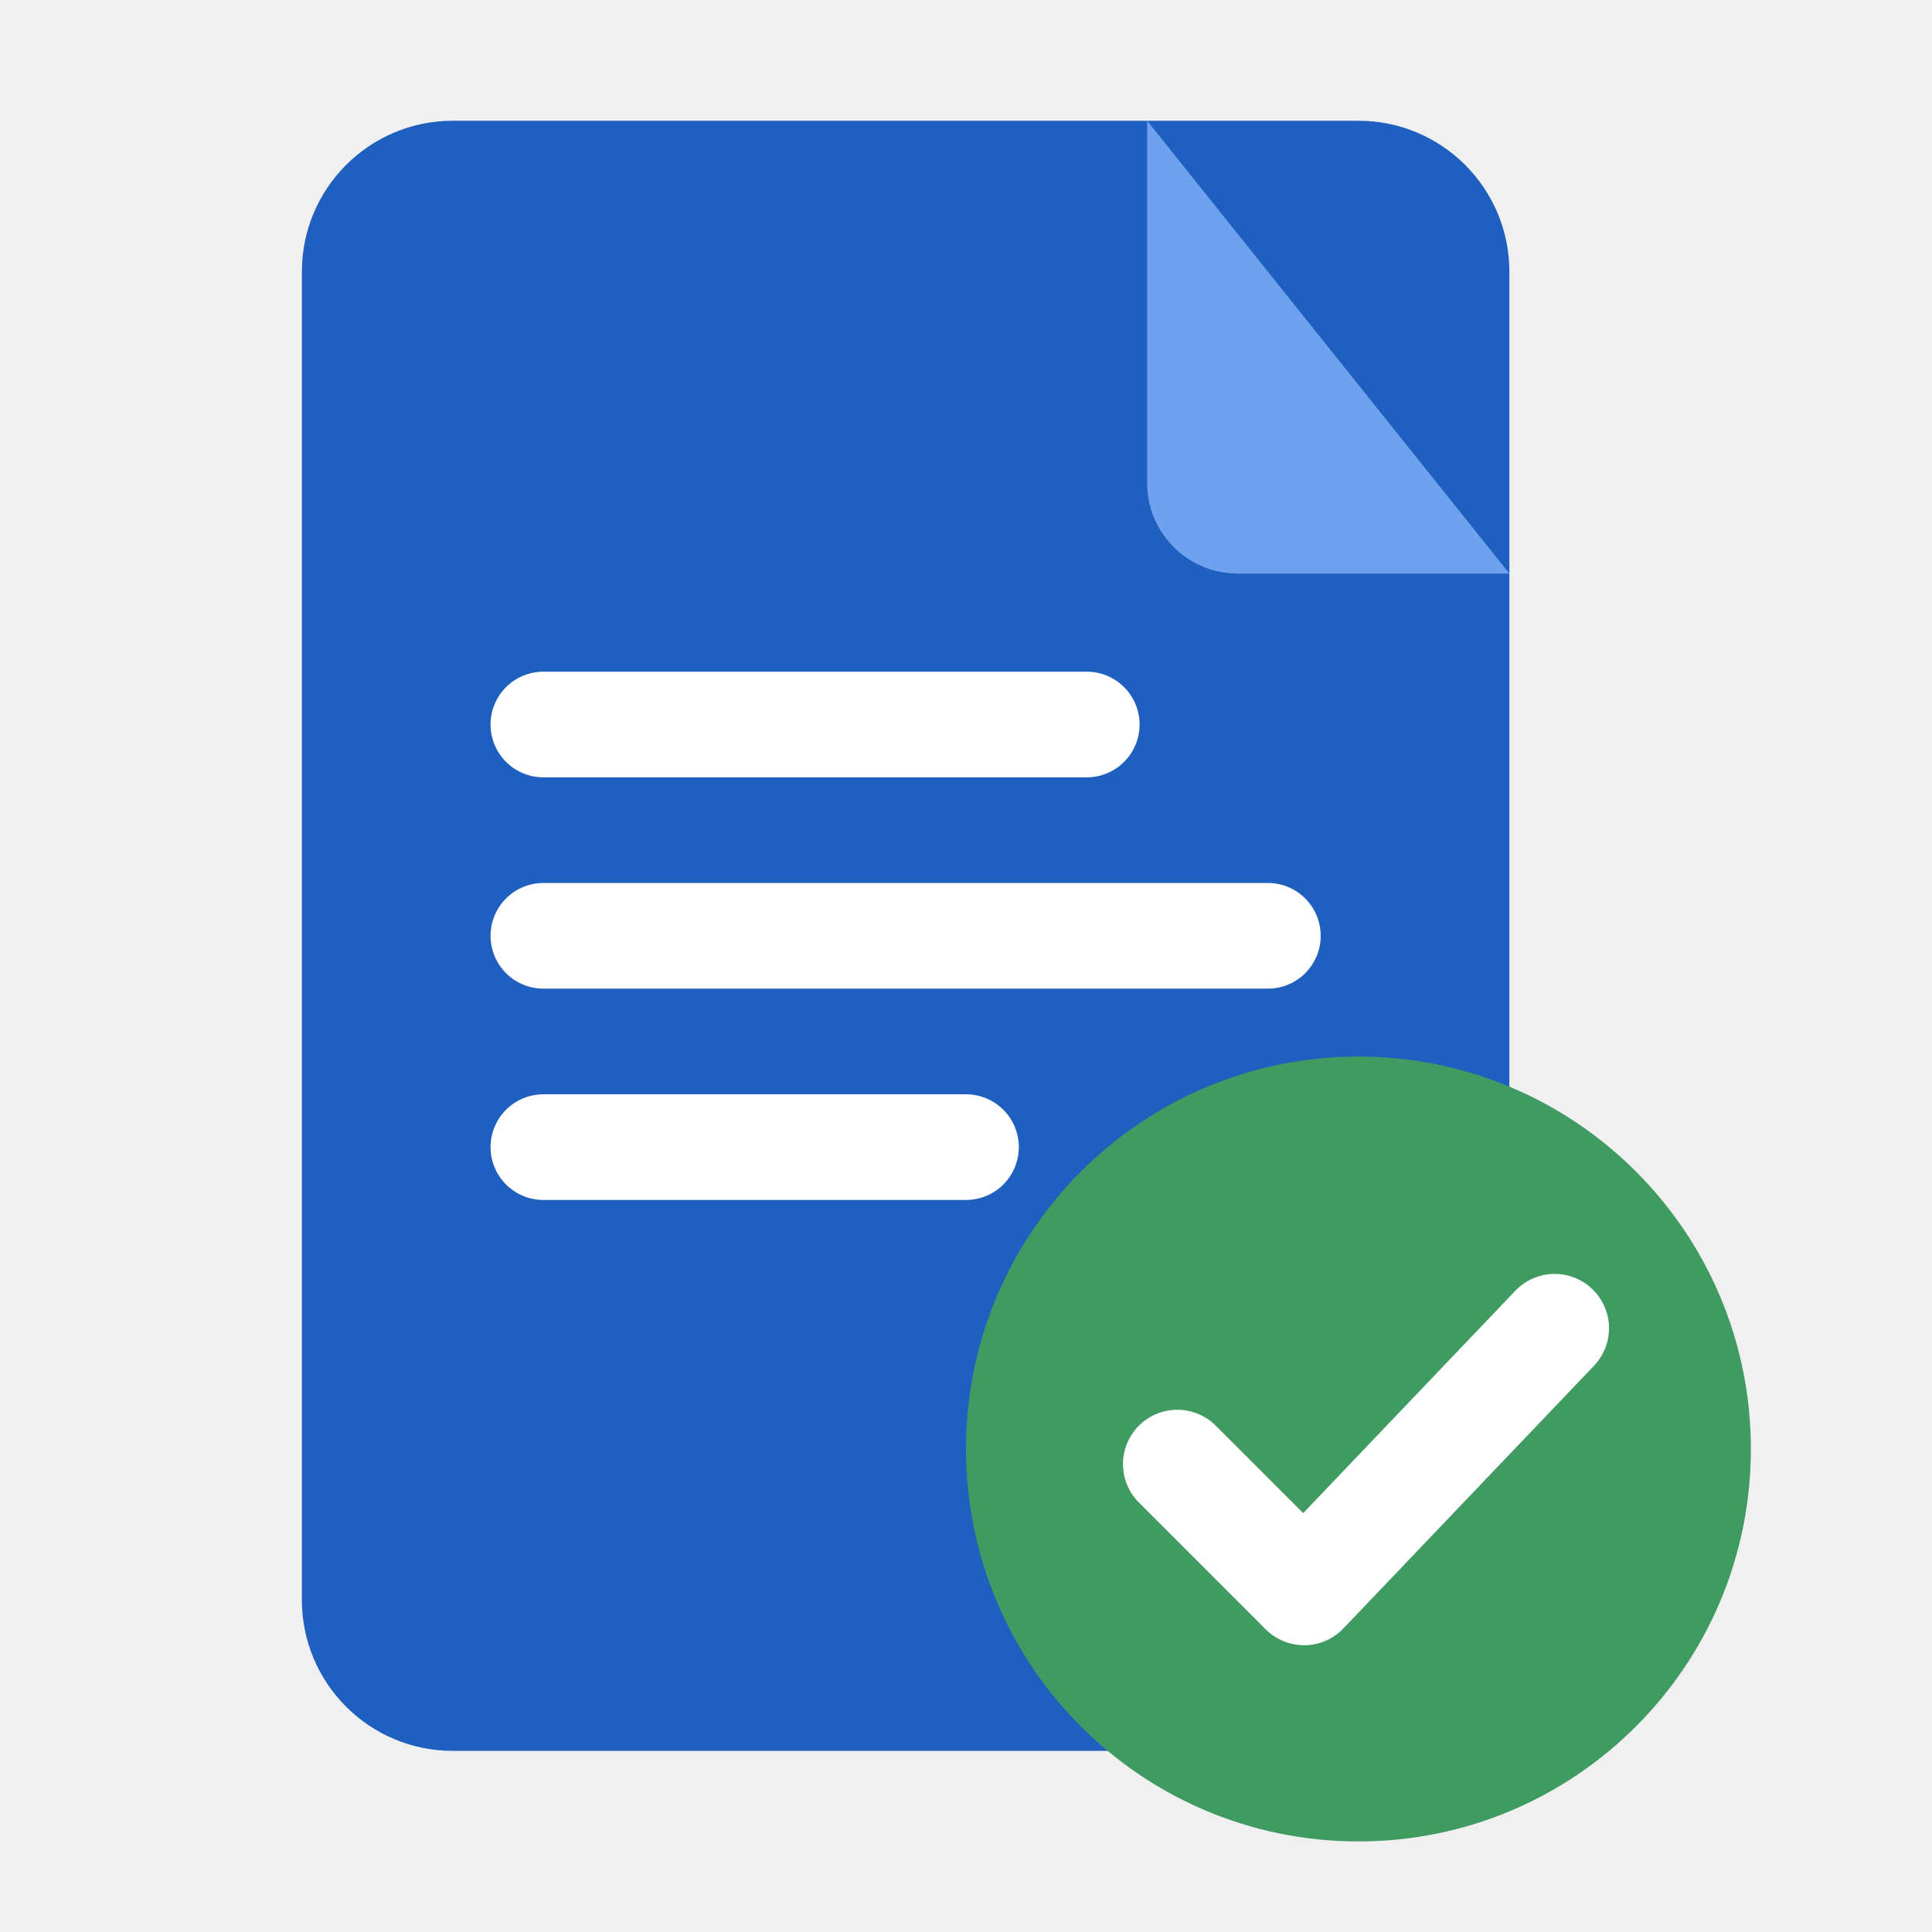
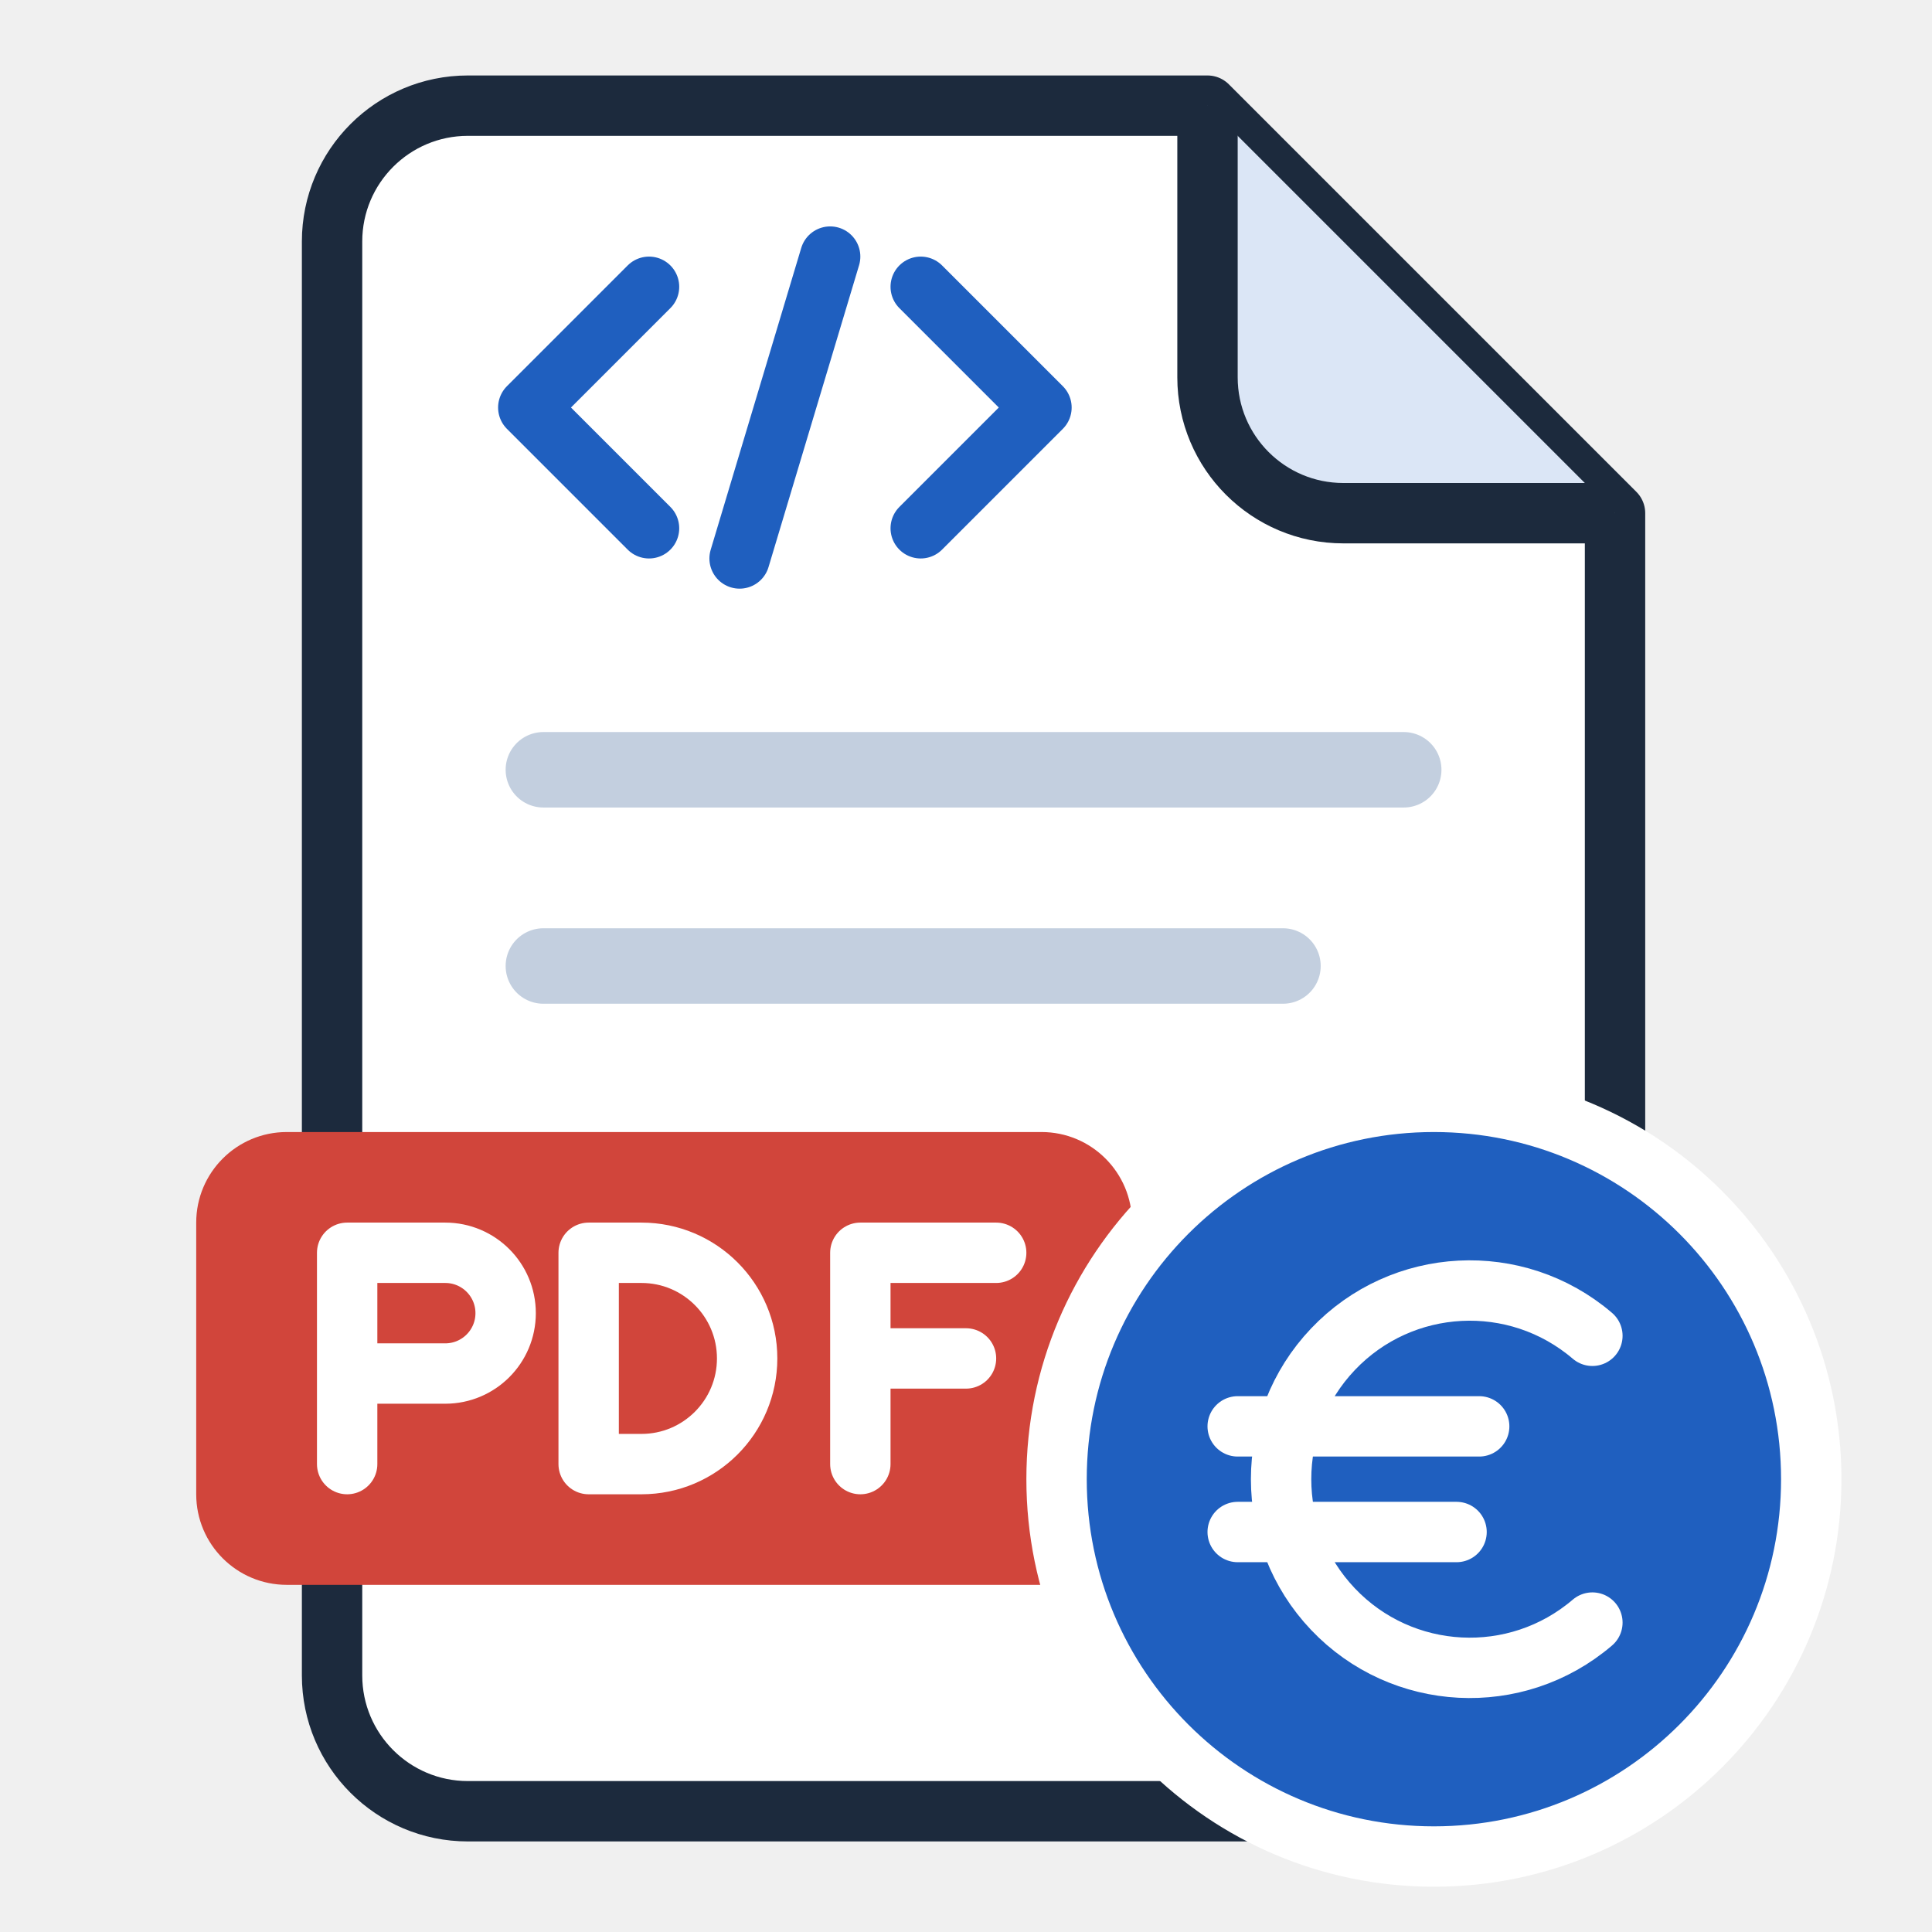
- <svg xmlns="http://www.w3.org/2000/svg" viewBox="0 0 64 64">
-   <rect x="10" y="4" width="40" height="54" rx="5" fill="#1f5fbf" />
-   <path d="M38 4v12a3 3 0 0 0 3 3h9" fill="#6ea2ef" />
-   <path d="M18 24h18M18 31h24M18 38h14" stroke="#fff" stroke-width="3.5" stroke-linecap="round" />
-   <circle cx="45" cy="48" r="13" fill="#3f9b62" />
-   <path d="M39 48.5l4.2 4.2L51.5 44" fill="none" stroke="#fff" stroke-width="3.6" stroke-linecap="round" stroke-linejoin="round" />
+ <svg xmlns="http://www.w3.org/2000/svg" viewBox="0 0 256 256">
+   <path d="M62 14H160L214 68V222a18 18 0 0 1-18 18H62a18 18 0 0 1-18-18V32a18 18 0 0 1 18-18Z" fill="#ffffff" stroke="#1c2a3d" stroke-width="8" stroke-linejoin="round" />
+   <path d="M160 14V50a18 18 0 0 0 18 18H214" fill="#dbe6f6" stroke="#1c2a3d" stroke-width="8" stroke-linejoin="round" />
+   <g fill="none" stroke="#1f5fbf" stroke-width="8" stroke-linecap="round" stroke-linejoin="round">
+     <path d="M86 38L70 54L86 70" />
+     <path d="M122 38L138 54L122 70" />
+     <path d="M110 34L98 74" />
+   </g>
+   <g stroke="#c3cfdf" stroke-width="10" stroke-linecap="round">
+     <path d="M72 102H186" />
+     <path d="M72 128H170" />
+   </g>
+   <rect x="26" y="150" width="124" height="60" rx="12" fill="#d1453b" />
+   <g fill="none" stroke="#ffffff" stroke-width="8" stroke-linecap="round" stroke-linejoin="round">
+     <path d="M46 194V166H59a8 8 0 0 1 0 16H46" />
+     <path d="M78 166V194H85a14 14 0 0 0 0-28Z" />
+     <path d="M114 194V166H132M114 180H128" />
+   </g>
+   <circle cx="190" cy="196" r="50" fill="#1f5fbf" stroke="#ffffff" stroke-width="8" />
+   <g fill="none" stroke="#ffffff" stroke-width="8" stroke-linecap="round">
+     <path d="M211 177A25 25 0 1 0 211 215" />
+     <path d="M164 189H196" />
+     <path d="M164 203H193" />
+   </g>
</svg>
